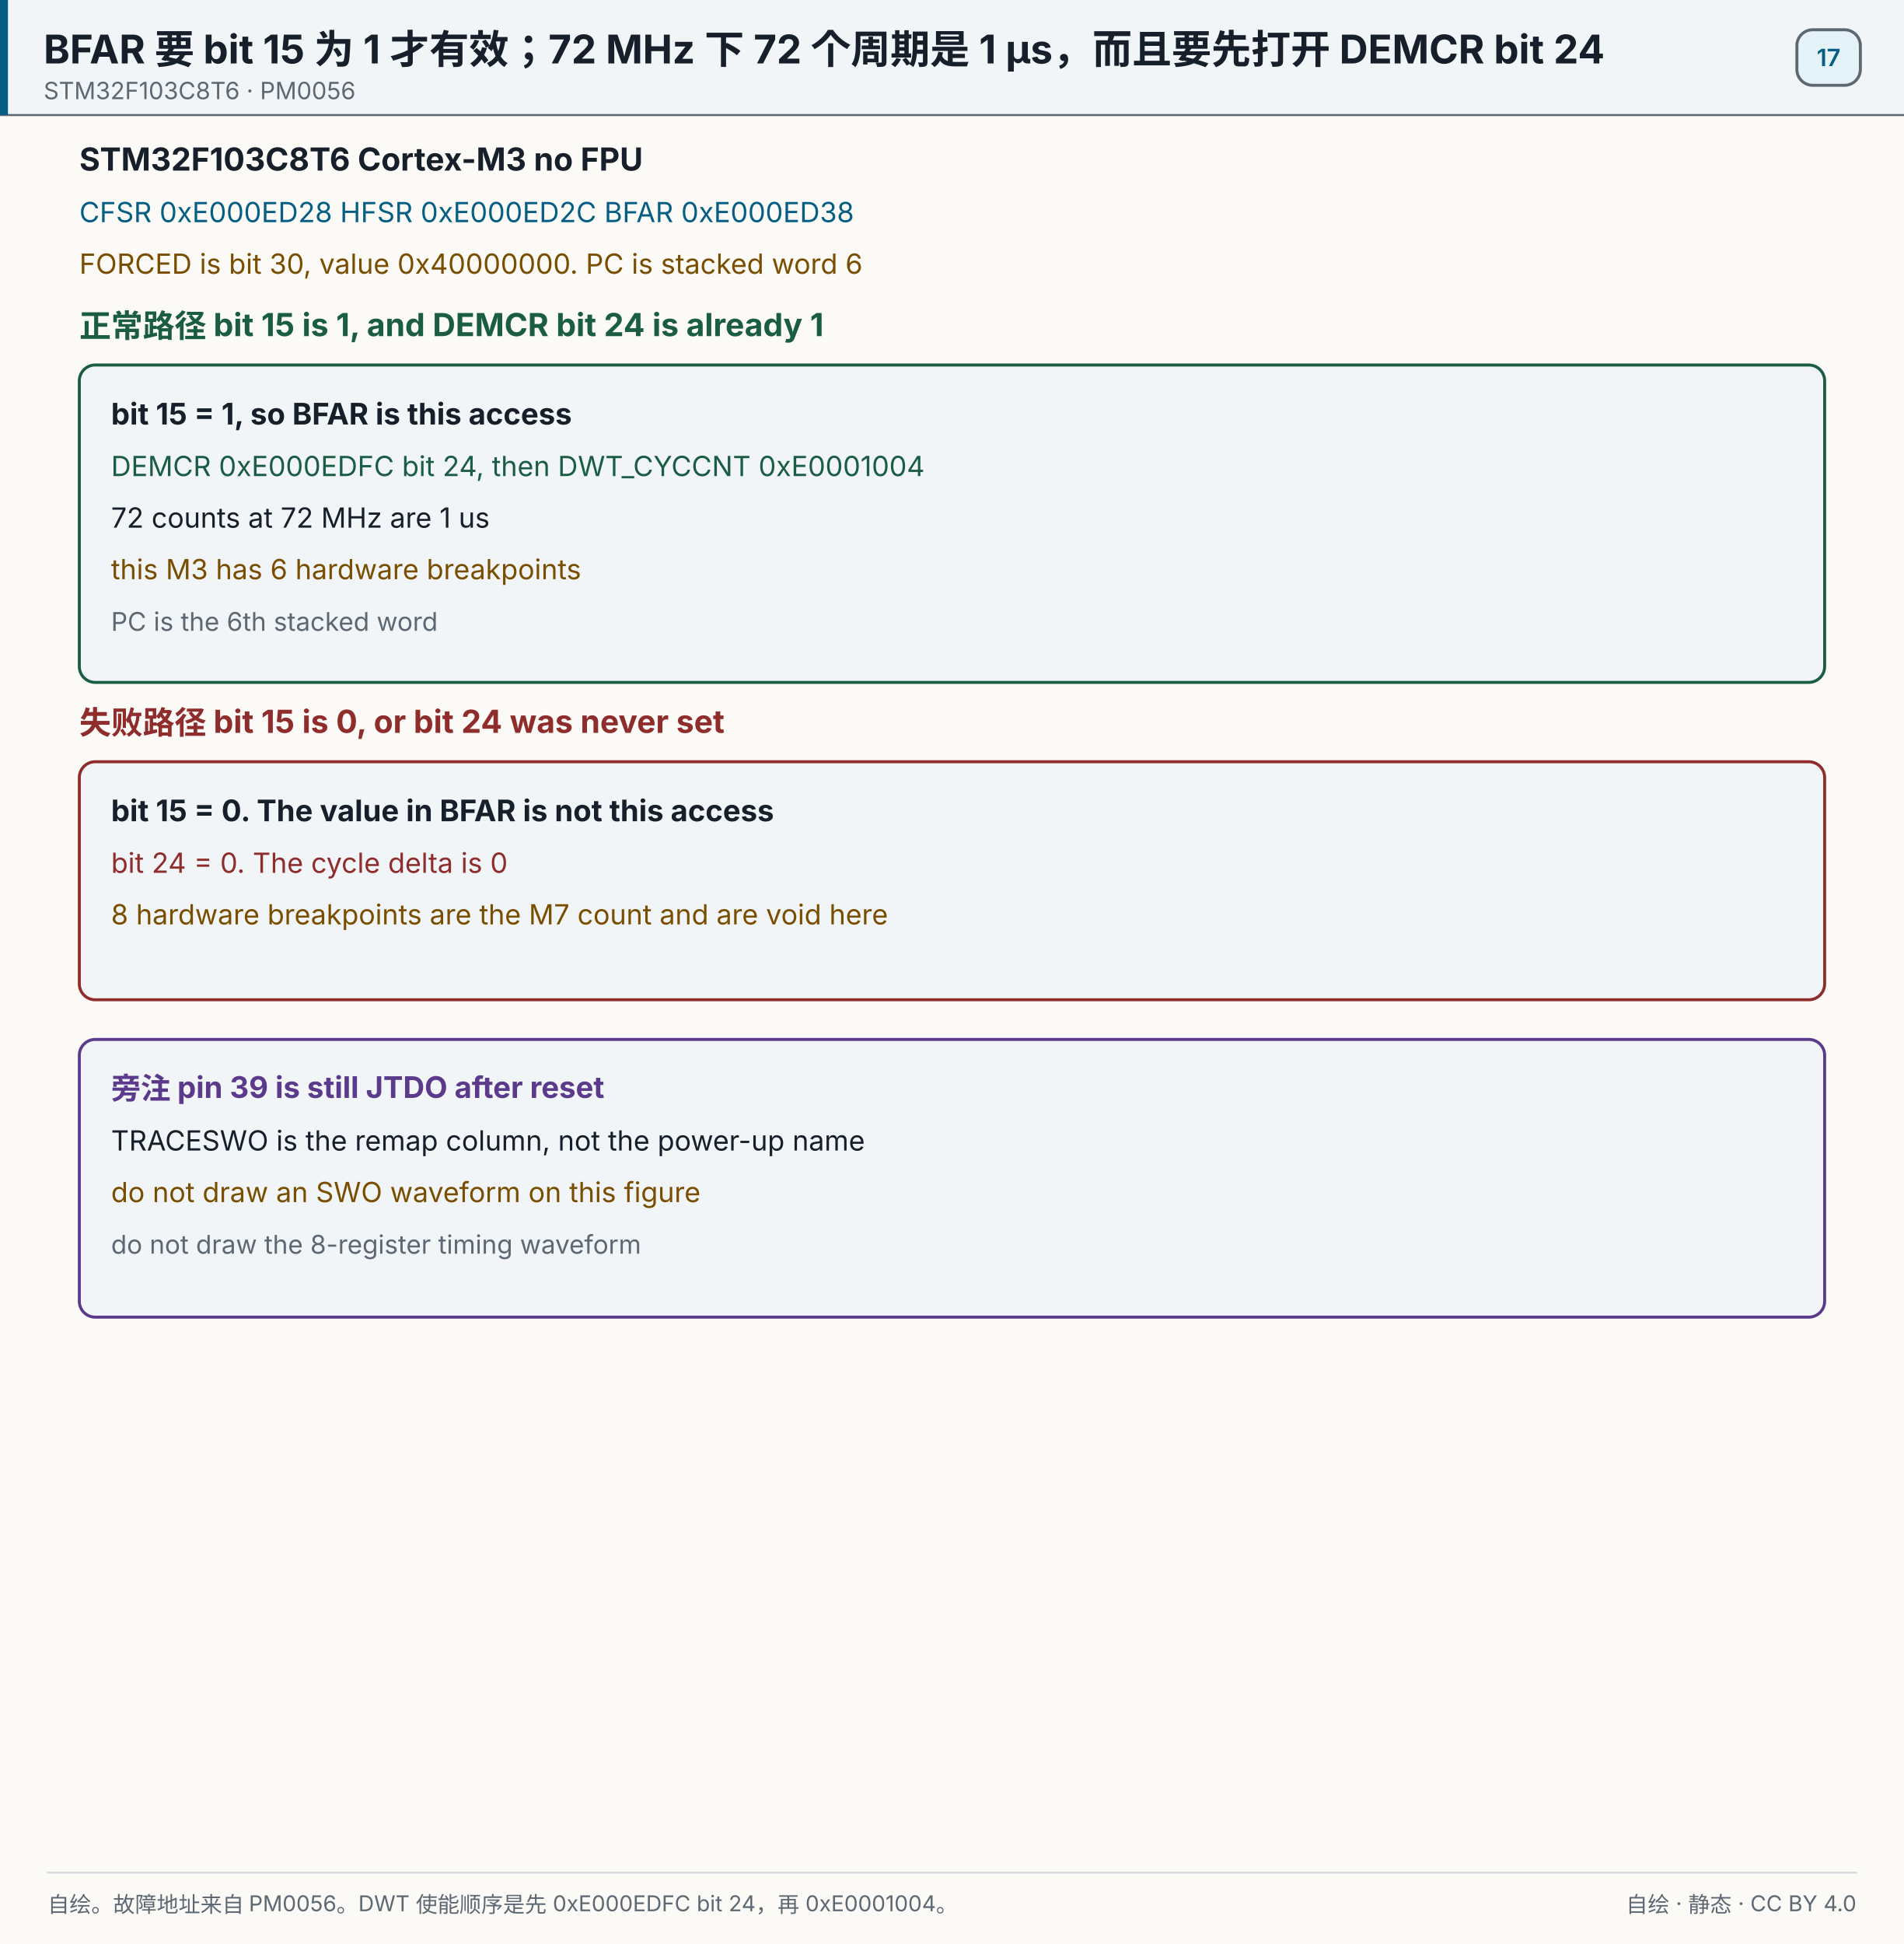
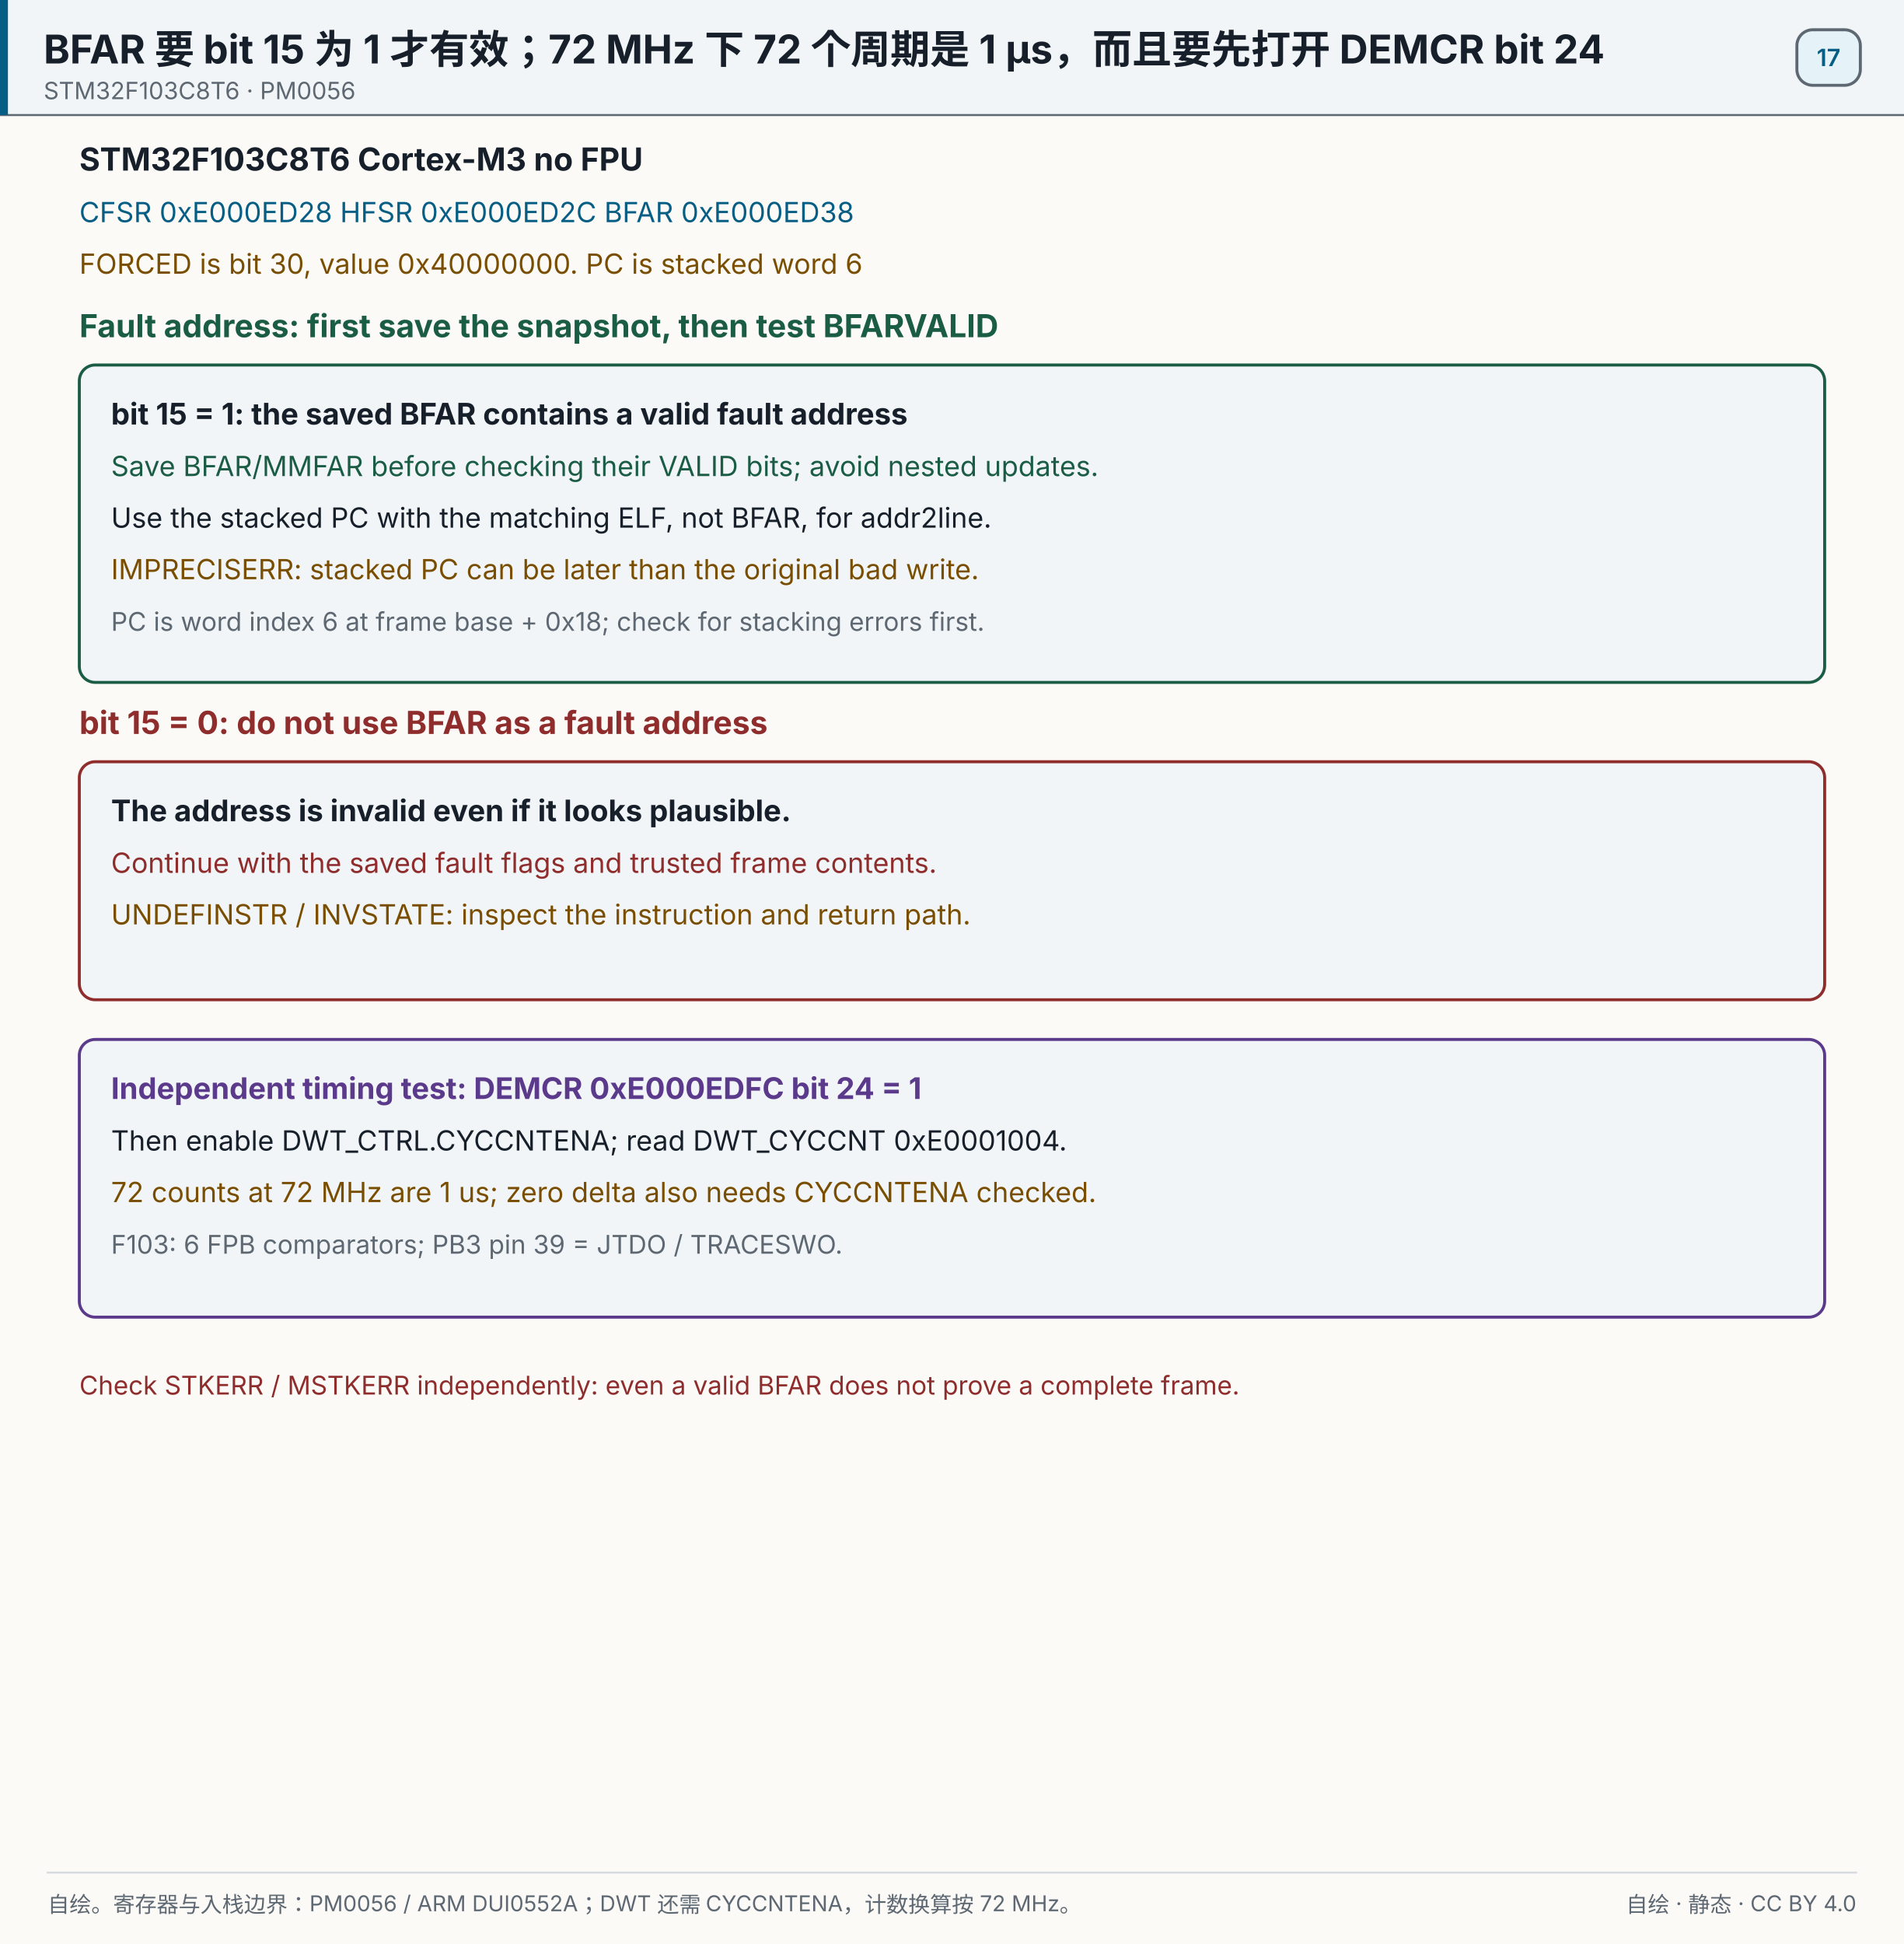
<svg xmlns="http://www.w3.org/2000/svg" width="960" height="980" viewBox="0 0 960 980" role="img" aria-label="BFAR 要 bit 15 为 1 才有效；72 MHz 下 72 个周期是 1 µs，而且要先打开 DEMCR bit 24">
  <rect x="0" y="0" width="960" height="980" fill="#fbfaf7" />
  <rect x="0" y="0" width="960" height="58" fill="#f1f5f7" opacity="1" />
  <line x1="0" y1="58" x2="960" y2="58" stroke="#5e6872" stroke-width="1" stroke-linecap="round" opacity="1" />
  <rect x="0" y="0" width="4" height="58" fill="#075e84" opacity="1" />
  <text x="22" y="32" font-size="20" fill="#17202a" text-anchor="start" opacity="1" font-family="'PingFang SC','Hiragino Sans GB','Microsoft YaHei',system-ui,-apple-system,'Segoe UI',sans-serif" font-weight="700">BFAR 要 bit 15 为 1 才有效；72 MHz 下 72 个周期是 1 µs，而且要先打开 DEMCR bit 24</text>
  <text x="22" y="50" font-size="12" fill="#5e6872" text-anchor="start" opacity="1" font-family="'PingFang SC','Hiragino Sans GB','Microsoft YaHei',system-ui,-apple-system,'Segoe UI',sans-serif">STM32F103C8T6 · PM0056</text>
  <rect x="906" y="15" width="32" height="28" fill="#e5f3f8" opacity="1" rx="8" stroke="#5e6872" stroke-width="1.5" />
  <text x="922" y="33.32" font-size="12" fill="#075e84" text-anchor="middle" opacity="1" font-family="'PingFang SC','Hiragino Sans GB','Microsoft YaHei',system-ui,-apple-system,'Segoe UI',sans-serif" font-weight="600">17</text>
  <text x="40" y="86" font-size="16" fill="#17202a" text-anchor="start" opacity="1" font-family="'PingFang SC','Hiragino Sans GB','Microsoft YaHei',system-ui,-apple-system,'Segoe UI',sans-serif" font-weight="700">STM32F103C8T6  Cortex-M3  no FPU</text>
  <text x="40" y="112" font-size="14" fill="#075e84" text-anchor="start" opacity="1" font-family="'PingFang SC','Hiragino Sans GB','Microsoft YaHei',system-ui,-apple-system,'Segoe UI',sans-serif">CFSR 0xE000ED28    HFSR 0xE000ED2C    BFAR 0xE000ED38</text>
  <text x="40" y="138" font-size="14" fill="#7a4e00" text-anchor="start" opacity="1" font-family="'PingFang SC','Hiragino Sans GB','Microsoft YaHei',system-ui,-apple-system,'Segoe UI',sans-serif">FORCED is bit 30, value 0x40000000. PC is stacked word 6</text>
-   <text x="40" y="170" font-size="16" fill="#1b5c45" text-anchor="start" opacity="1" font-family="'PingFang SC','Hiragino Sans GB','Microsoft YaHei',system-ui,-apple-system,'Segoe UI',sans-serif" font-weight="700">正常路径  bit 15 is 1, and DEMCR bit 24 is already 1</text>
+   <text x="40" y="170" font-size="16" fill="#1b5c45" text-anchor="start" opacity="1" font-family="'PingFang SC','Hiragino Sans GB','Microsoft YaHei',system-ui,-apple-system,'Segoe UI',sans-serif" font-weight="700">Fault address: first save the snapshot, then test BFARVALID</text>
  <rect x="40" y="184" width="880" height="160" fill="#f1f5f7" opacity="1" rx="8" stroke="#1b5c45" stroke-width="1.5" />
-   <text x="56" y="214" font-size="15" fill="#17202a" text-anchor="start" opacity="1" font-family="'PingFang SC','Hiragino Sans GB','Microsoft YaHei',system-ui,-apple-system,'Segoe UI',sans-serif" font-weight="700">bit 15 = 1, so BFAR is this access</text>
-   <text x="56" y="240" font-size="14" fill="#1b5c45" text-anchor="start" opacity="1" font-family="'PingFang SC','Hiragino Sans GB','Microsoft YaHei',system-ui,-apple-system,'Segoe UI',sans-serif">DEMCR 0xE000EDFC bit 24, then DWT_CYCCNT 0xE0001004</text>
-   <text x="56" y="266" font-size="14" fill="#17202a" text-anchor="start" opacity="1" font-family="'PingFang SC','Hiragino Sans GB','Microsoft YaHei',system-ui,-apple-system,'Segoe UI',sans-serif">72 counts at 72 MHz are 1 us</text>
-   <text x="56" y="292" font-size="14" fill="#7a4e00" text-anchor="start" opacity="1" font-family="'PingFang SC','Hiragino Sans GB','Microsoft YaHei',system-ui,-apple-system,'Segoe UI',sans-serif">this M3 has 6 hardware breakpoints</text>
-   <text x="56" y="318" font-size="13" fill="#5e6872" text-anchor="start" opacity="1" font-family="'PingFang SC','Hiragino Sans GB','Microsoft YaHei',system-ui,-apple-system,'Segoe UI',sans-serif">PC is the 6th stacked word</text>
-   <text x="40" y="370" font-size="16" fill="#8f2d2d" text-anchor="start" opacity="1" font-family="'PingFang SC','Hiragino Sans GB','Microsoft YaHei',system-ui,-apple-system,'Segoe UI',sans-serif" font-weight="700">失败路径  bit 15 is 0, or bit 24 was never set</text>
+   <text x="56" y="214" font-size="15" fill="#17202a" text-anchor="start" opacity="1" font-family="'PingFang SC','Hiragino Sans GB','Microsoft YaHei',system-ui,-apple-system,'Segoe UI',sans-serif" font-weight="700">bit 15 = 1: the saved BFAR contains a valid fault address</text>
+   <text x="56" y="240" font-size="14" fill="#1b5c45" text-anchor="start" opacity="1" font-family="'PingFang SC','Hiragino Sans GB','Microsoft YaHei',system-ui,-apple-system,'Segoe UI',sans-serif">Save BFAR/MMFAR before checking their VALID bits; avoid nested updates.</text>
+   <text x="56" y="266" font-size="14" fill="#17202a" text-anchor="start" opacity="1" font-family="'PingFang SC','Hiragino Sans GB','Microsoft YaHei',system-ui,-apple-system,'Segoe UI',sans-serif">Use the stacked PC with the matching ELF, not BFAR, for addr2line.</text>
+   <text x="56" y="292" font-size="14" fill="#7a4e00" text-anchor="start" opacity="1" font-family="'PingFang SC','Hiragino Sans GB','Microsoft YaHei',system-ui,-apple-system,'Segoe UI',sans-serif">IMPRECISERR: stacked PC can be later than the original bad write.</text>
+   <text x="56" y="318" font-size="13" fill="#5e6872" text-anchor="start" opacity="1" font-family="'PingFang SC','Hiragino Sans GB','Microsoft YaHei',system-ui,-apple-system,'Segoe UI',sans-serif">PC is word index 6 at frame base + 0x18; check for stacking errors first.</text>
+   <text x="40" y="370" font-size="16" fill="#8f2d2d" text-anchor="start" opacity="1" font-family="'PingFang SC','Hiragino Sans GB','Microsoft YaHei',system-ui,-apple-system,'Segoe UI',sans-serif" font-weight="700">bit 15 = 0: do not use BFAR as a fault address</text>
  <rect x="40" y="384" width="880" height="120" fill="#f1f5f7" opacity="1" rx="8" stroke="#8f2d2d" stroke-width="1.5" />
-   <text x="56" y="414" font-size="15" fill="#17202a" text-anchor="start" opacity="1" font-family="'PingFang SC','Hiragino Sans GB','Microsoft YaHei',system-ui,-apple-system,'Segoe UI',sans-serif" font-weight="700">bit 15 = 0. The value in BFAR is not this access</text>
-   <text x="56" y="440" font-size="14" fill="#8f2d2d" text-anchor="start" opacity="1" font-family="'PingFang SC','Hiragino Sans GB','Microsoft YaHei',system-ui,-apple-system,'Segoe UI',sans-serif">bit 24 = 0. The cycle delta is 0</text>
-   <text x="56" y="466" font-size="14" fill="#7a4e00" text-anchor="start" opacity="1" font-family="'PingFang SC','Hiragino Sans GB','Microsoft YaHei',system-ui,-apple-system,'Segoe UI',sans-serif">8 hardware breakpoints are the M7 count and are void here</text>
+   <text x="56" y="414" font-size="15" fill="#17202a" text-anchor="start" opacity="1" font-family="'PingFang SC','Hiragino Sans GB','Microsoft YaHei',system-ui,-apple-system,'Segoe UI',sans-serif" font-weight="700">The address is invalid even if it looks plausible.</text>
+   <text x="56" y="440" font-size="14" fill="#8f2d2d" text-anchor="start" opacity="1" font-family="'PingFang SC','Hiragino Sans GB','Microsoft YaHei',system-ui,-apple-system,'Segoe UI',sans-serif">Continue with the saved fault flags and trusted frame contents.</text>
+   <text x="56" y="466" font-size="14" fill="#7a4e00" text-anchor="start" opacity="1" font-family="'PingFang SC','Hiragino Sans GB','Microsoft YaHei',system-ui,-apple-system,'Segoe UI',sans-serif">UNDEFINSTR / INVSTATE: inspect the instruction and return path.</text>
  <rect x="40" y="524" width="880" height="140" fill="#f1f5f7" opacity="1" rx="8" stroke="#5b3a8c" stroke-width="1.5" />
-   <text x="56" y="554" font-size="15" fill="#5b3a8c" text-anchor="start" opacity="1" font-family="'PingFang SC','Hiragino Sans GB','Microsoft YaHei',system-ui,-apple-system,'Segoe UI',sans-serif" font-weight="700">旁注  pin 39 is still JTDO after reset</text>
-   <text x="56" y="580" font-size="14" fill="#17202a" text-anchor="start" opacity="1" font-family="'PingFang SC','Hiragino Sans GB','Microsoft YaHei',system-ui,-apple-system,'Segoe UI',sans-serif">TRACESWO is the remap column, not the power-up name</text>
-   <text x="56" y="606" font-size="14" fill="#7a4e00" text-anchor="start" opacity="1" font-family="'PingFang SC','Hiragino Sans GB','Microsoft YaHei',system-ui,-apple-system,'Segoe UI',sans-serif">do not draw an SWO waveform on this figure</text>
-   <text x="56" y="632" font-size="13" fill="#5e6872" text-anchor="start" opacity="1" font-family="'PingFang SC','Hiragino Sans GB','Microsoft YaHei',system-ui,-apple-system,'Segoe UI',sans-serif">do not draw the 8-register timing waveform</text>
+   <text x="56" y="554" font-size="15" fill="#5b3a8c" text-anchor="start" opacity="1" font-family="'PingFang SC','Hiragino Sans GB','Microsoft YaHei',system-ui,-apple-system,'Segoe UI',sans-serif" font-weight="700">Independent timing test: DEMCR 0xE000EDFC bit 24 = 1</text>
+   <text x="56" y="580" font-size="14" fill="#17202a" text-anchor="start" opacity="1" font-family="'PingFang SC','Hiragino Sans GB','Microsoft YaHei',system-ui,-apple-system,'Segoe UI',sans-serif">Then enable DWT_CTRL.CYCCNTENA; read DWT_CYCCNT 0xE0001004.</text>
+   <text x="56" y="606" font-size="14" fill="#7a4e00" text-anchor="start" opacity="1" font-family="'PingFang SC','Hiragino Sans GB','Microsoft YaHei',system-ui,-apple-system,'Segoe UI',sans-serif">72 counts at 72 MHz are 1 us; zero delta also needs CYCCNTENA checked.</text>
+   <text x="56" y="632" font-size="13" fill="#5e6872" text-anchor="start" opacity="1" font-family="'PingFang SC','Hiragino Sans GB','Microsoft YaHei',system-ui,-apple-system,'Segoe UI',sans-serif">F103: 6 FPB comparators; PB3 pin 39 = JTDO / TRACESWO.</text>
+   <text x="40" y="703" font-size="13" fill="#8f2d2d" text-anchor="start" opacity="1" font-family="'PingFang SC','Hiragino Sans GB','Microsoft YaHei',system-ui,-apple-system,'Segoe UI',sans-serif">Check STKERR / MSTKERR independently: even a valid BFAR does not prove a complete frame.</text>
  <line x1="24" y1="944" x2="936" y2="944" stroke="#d7dce1" stroke-width="1" stroke-linecap="round" opacity="1" />
-   <text x="24" y="964" font-size="11" fill="#5e6872" text-anchor="start" opacity="1" font-family="'PingFang SC','Hiragino Sans GB','Microsoft YaHei',system-ui,-apple-system,'Segoe UI',sans-serif">自绘。故障地址来自 PM0056。DWT 使能顺序是先 0xE000EDFC bit 24，再 0xE0001004。</text>
+   <text x="24" y="964" font-size="11" fill="#5e6872" text-anchor="start" opacity="1" font-family="'PingFang SC','Hiragino Sans GB','Microsoft YaHei',system-ui,-apple-system,'Segoe UI',sans-serif">自绘。寄存器与入栈边界：PM0056 / ARM DUI0552A；DWT 还需 CYCCNTENA，计数换算按 72 MHz。</text>
  <text x="936" y="964" font-size="11" fill="#5e6872" text-anchor="end" opacity="1" font-family="'PingFang SC','Hiragino Sans GB','Microsoft YaHei',system-ui,-apple-system,'Segoe UI',sans-serif">自绘 · 静态 · CC BY 4.0</text>
</svg>
